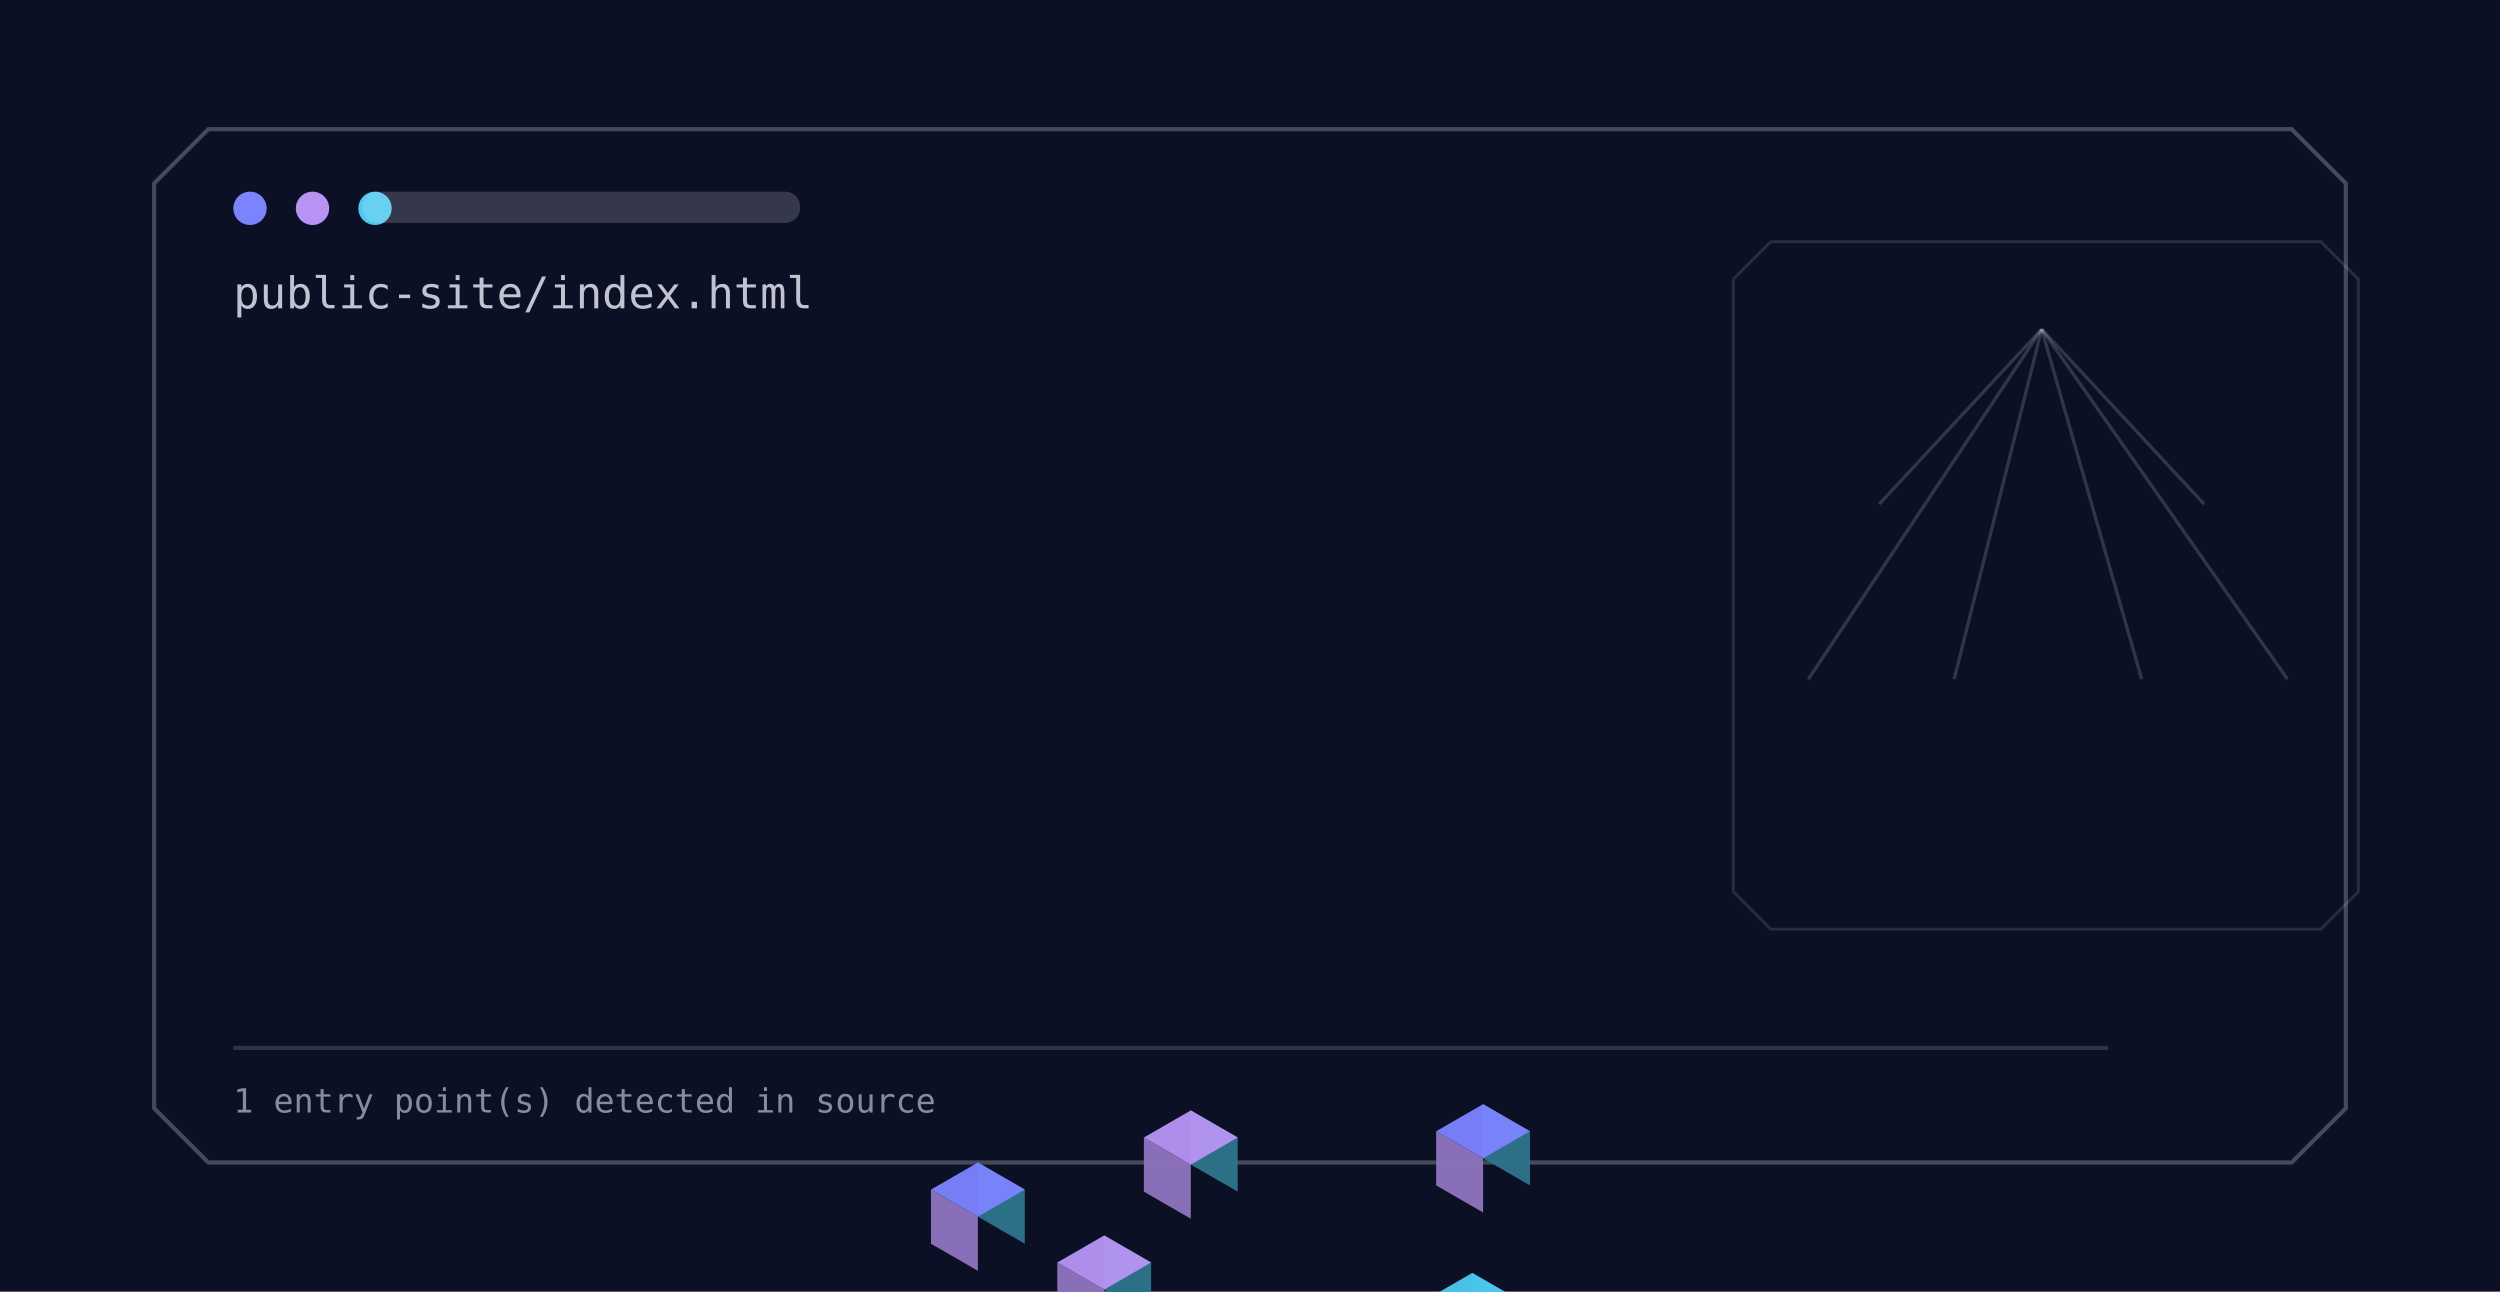
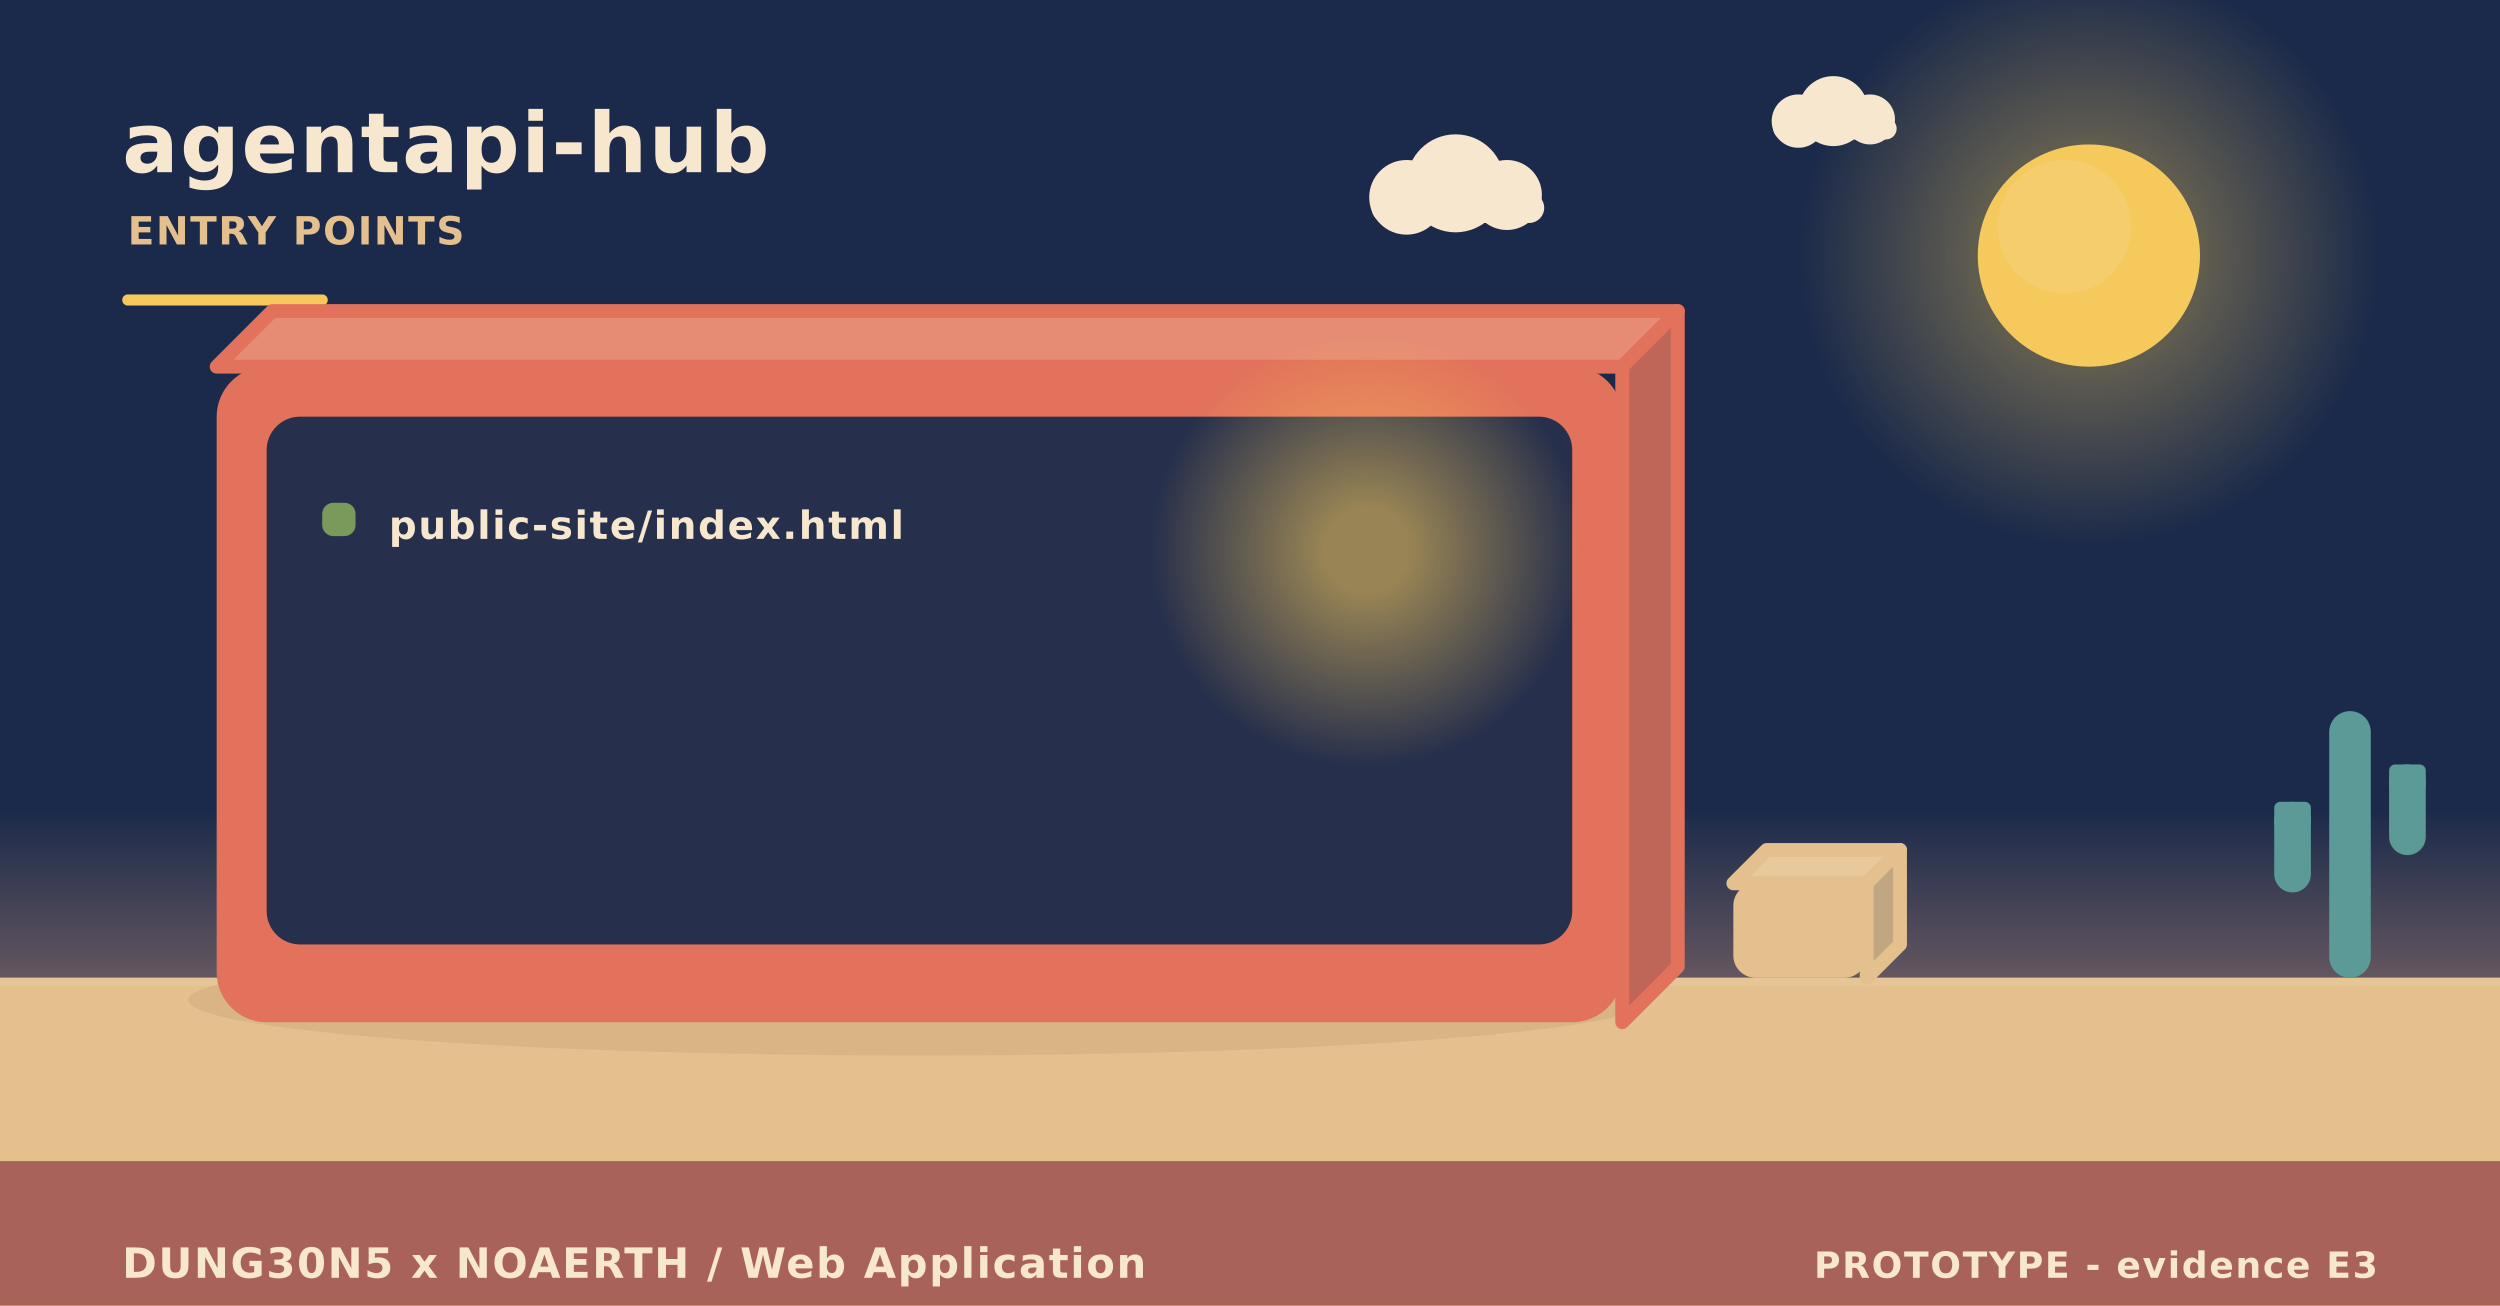
- <svg xmlns="http://www.w3.org/2000/svg" viewBox="0 0 1200 620" width="1200" height="620" role="img" aria-label="agentapi-hub command surface">
-   <rect width="1200" height="620" fill="#0c1024" />
-   <defs>
-     <linearGradient id="gt" x1="0" y1="0" x2="1" y2="1">
-       <stop offset="0%" stop-color="#7c83ff" />
-       <stop offset="100%" stop-color="#b794f4" />
-     </linearGradient>
-   </defs>
-   <path d="M100.00,62.00 H1100.00 L1126.00,88.00 V532.00 L1100.00,558.00 H100.00 L74.00,532.00 V88.00 Z" fill="none" stroke="rgba(238,240,251,0.300)" stroke-width="2.00" opacity="0.85" />
-   <circle cx="120.00" cy="100.00" r="8.00" fill="#7c83ff" opacity="1.00" />
-   <circle cx="150.00" cy="100.00" r="8.00" fill="#b794f4" opacity="1.00" />
-   <circle cx="180.00" cy="100.00" r="8.00" fill="#4cc9f0" opacity="1.00" />
-   <rect x="174.00" y="92.00" width="210.00" height="15.00" rx="7.00" fill="rgba(238,240,251,0.180)" opacity="1.00" />
-   <text x="112" y="148" font-family="ui-monospace,SFMono-Regular,Menlo,monospace" font-size="21" fill="rgba(238,240,251,0.800)">public-site/index.html</text>
-   <path d="M850.00,116.00 H1114.00 L1132.00,134.00 V428.00 L1114.00,446.00 H850.00 L832.00,428.00 V134.00 Z" fill="none" stroke="rgba(238,240,251,0.180)" stroke-width="1.40" opacity="0.70" />
-   <line x1="980.00" y1="158.00" x2="902.00" y2="242.00" stroke="rgba(238,240,251,0.300)" stroke-width="1.60" opacity="0.55" />
-   <line x1="980.00" y1="158.00" x2="1058.00" y2="242.00" stroke="rgba(238,240,251,0.300)" stroke-width="1.60" opacity="0.55" />
-   <line x1="980.00" y1="158.00" x2="868.00" y2="326.00" stroke="rgba(238,240,251,0.300)" stroke-width="1.60" opacity="0.55" />
-   <line x1="980.00" y1="158.00" x2="938.00" y2="326.00" stroke="rgba(238,240,251,0.300)" stroke-width="1.60" opacity="0.55" />
-   <line x1="980.00" y1="158.00" x2="1028.00" y2="326.00" stroke="rgba(238,240,251,0.300)" stroke-width="1.60" opacity="0.55" />
-   <line x1="980.00" y1="158.00" x2="1098.00" y2="326.00" stroke="rgba(238,240,251,0.300)" stroke-width="1.60" opacity="0.55" />
-   <polygon points="711.87,556.00 734.39,569.00 734.39,543.00 711.87,530.00" fill="#2c758b" opacity="0.95" />
-   <polygon points="689.36,569.00 711.87,582.00 711.87,556.00 689.36,543.00" fill="#8f73be" opacity="0.95" />
-   <polygon points="711.87,530.00 734.39,543.00 711.87,556.00 689.36,543.00" fill="#7c83ff" opacity="0.95" />
-   <polygon points="571.58,559.00 594.09,572.00 594.09,546.00 571.58,533.00" fill="#2c758b" opacity="0.95" />
-   <polygon points="549.06,572.00 571.58,585.00 571.58,559.00 549.06,546.00" fill="#8f73be" opacity="0.95" />
-   <polygon points="571.58,533.00 594.09,546.00 571.58,559.00 549.06,546.00" fill="#b794f4" opacity="0.95" />
-   <polygon points="706.68,637.00 729.19,650.00 729.19,624.00 706.68,611.00" fill="#2c758b" opacity="0.95" />
-   <polygon points="684.16,650.00 706.68,663.00 706.68,637.00 684.16,624.00" fill="#8f73be" opacity="0.95" />
-   <polygon points="706.68,611.00 729.19,624.00 706.68,637.00 684.16,624.00" fill="#4cc9f0" opacity="0.95" />
-   <polygon points="469.39,584.00 491.90,597.00 491.90,571.00 469.39,558.00" fill="#2c758b" opacity="0.95" />
-   <polygon points="446.87,597.00 469.39,610.00 469.39,584.00 446.87,571.00" fill="#8f73be" opacity="0.95" />
-   <polygon points="469.39,558.00 491.90,571.00 469.39,584.00 446.87,571.00" fill="#7c83ff" opacity="0.95" />
-   <polygon points="530.01,619.00 552.52,632.00 552.52,606.00 530.01,593.00" fill="#2c758b" opacity="0.95" />
-   <polygon points="507.49,632.00 530.01,645.00 530.01,619.00 507.49,606.00" fill="#8f73be" opacity="0.95" />
-   <polygon points="530.01,593.00 552.52,606.00 530.01,619.00 507.49,606.00" fill="#b794f4" opacity="0.95" />
-   <polygon points="607.95,664.00 630.47,677.00 630.47,651.00 607.95,638.00" fill="#2c758b" opacity="0.95" />
-   <polygon points="585.43,677.00 607.95,690.00 607.95,664.00 585.43,651.00" fill="#8f73be" opacity="0.95" />
-   <polygon points="607.95,638.00 630.47,651.00 607.95,664.00 585.43,651.00" fill="#4cc9f0" opacity="0.95" />
-   <polygon points="668.57,699.00 691.09,712.00 691.09,686.00 668.57,673.00" fill="#2c758b" opacity="0.95" />
-   <polygon points="646.05,712.00 668.57,725.00 668.57,699.00 646.05,686.00" fill="#8f73be" opacity="0.95" />
-   <polygon points="668.57,673.00 691.09,686.00 668.57,699.00 646.05,686.00" fill="#7c83ff" opacity="0.95" />
-   <rect x="112.00" y="502.00" width="900.00" height="2.00" rx="0.00" fill="rgba(238,240,251,0.160)" opacity="1.00" />
-   <text x="112" y="534" font-family="ui-monospace,Menlo,monospace" font-size="16" fill="rgba(238,240,251,0.550)">1 entry point(s) detected in source</text>
+ <svg xmlns="http://www.w3.org/2000/svg" width="900" height="470" viewBox="0 0 900 470" role="img" aria-label="agentapi-hub - how it is operated">
+   <linearGradient id="skyt" x1="0" y1="0" x2="0" y2="1">
+     <stop offset="0" stop-color="#1b2a4a" />
+     <stop offset="0.62" stop-color="#1b2a4a" />
+     <stop offset="1" stop-color="#f3ad8a" />
+   </linearGradient>
+   <rect width="900" height="470" fill="url(#skyt)" />
+   <radialGradient id="sunt">
+     <stop offset="0.35" stop-color="#f5c95c" stop-opacity="0.34" />
+     <stop offset="1" stop-color="#f5c95c" stop-opacity="0" />
+   </radialGradient>
+   <circle cx="752" cy="92" r="104" fill="url(#sunt)" />
+   <circle cx="752" cy="92" r="40" fill="#f5c95c" />
+   <circle cx="743.2" cy="81.6" r="24" fill="#f5d27e" opacity="0.5" />
+   <g>
+     <circle cx="524" cy="66" r="17.64" fill="#f6e7ce" />
+     <circle cx="506.36" cy="71.04" r="13.44" fill="#f6e7ce" />
+     <circle cx="542.48" cy="70.2" r="12.6" fill="#f6e7ce" />
+     <rect x="493.76" y="69.36" width="62.16" height="10.92" rx="5.46" fill="#f6e7ce" />
+   </g>
+   <g>
+     <circle cx="660" cy="40" r="12.6" fill="#f6e7ce" />
+     <circle cx="647.4" cy="43.6" r="9.6" fill="#f6e7ce" />
+     <circle cx="673.2" cy="43" r="9" fill="#f6e7ce" />
+     <rect x="638.4" y="42.4" width="44.4" height="7.8" rx="3.9" fill="#f6e7ce" />
+   </g>
+   <rect x="0" y="352" width="900" height="118" fill="#e3c08d" />
+   <rect x="0" y="352" width="900" height="3" fill="#e6c596" />
+   <text x="44" y="62" font-family="Verdana,DejaVu Sans,sans-serif" font-size="30" font-weight="700" letter-spacing="0.6" fill="#f6e7ce" text-anchor="start">agentapi-hub</text>
+   <text x="46" y="88" font-family="Verdana,DejaVu Sans,sans-serif" font-size="14" font-weight="700" letter-spacing="0.6" fill="#e3c08d" text-anchor="start">ENTRY POINTS</text>
+   <rect x="44" y="106" width="74" height="4" rx="2" fill="#f5c95c" />
+   <ellipse cx="331" cy="360" rx="263.2" ry="20" fill="rgba(138,90,68,0.11)" />
+   <path d="M78,132 L584,132 L604,112 L98,112 Z" fill="#e68c74" stroke="#e2725b" stroke-width="5" stroke-linejoin="round" />
+   <path d="M584,132 L604,112 L604,348 L584,368 Z" fill="#c06658" stroke="#e2725b" stroke-width="5" stroke-linejoin="round" />
+   <rect x="78" y="132" width="506" height="236" rx="18" fill="#e2725b" />
+   <rect x="96" y="150" width="470" height="190" rx="12" fill="#1b2a4a" opacity="0.94" />
+   <radialGradient id="lamp2272">
+     <stop offset="0.2" stop-color="#f5c95c" stop-opacity="0.55" />
+     <stop offset="1" stop-color="#f5c95c" stop-opacity="0" />
+   </radialGradient>
+   <circle cx="492" cy="198" r="78" fill="url(#lamp2272)" />
+   <rect x="116" y="181" width="12" height="12" rx="4" fill="#7a9a5c" />
+   <text x="140" y="194" font-family="Verdana,DejaVu Sans,sans-serif" font-size="14" font-weight="700" letter-spacing="0.6" fill="#f6e7ce" text-anchor="start">public-site/index.html</text>
+   <path d="M624,318 L672,318 L684,306 L636,306 Z" fill="#e7c99b" stroke="#e3c08d" stroke-width="5" stroke-linejoin="round" />
+   <path d="M672,318 L684,306 L684,340 L672,352 Z" fill="#c1a682" stroke="#e3c08d" stroke-width="5" stroke-linejoin="round" />
+   <rect x="624" y="318" width="48" height="34" rx="8" fill="#e3c08d" />
+   <rect x="838.52" y="256" width="14.96" height="96" rx="7.48" fill="#5b9a97" />
+   <rect x="818.72" y="288.64" width="13.2" height="32.64" rx="6.6" fill="#5b9a97" />
+   <rect x="818.72" y="288.64" width="13.2" height="9.6" rx="2.2" fill="#5b9a97" />
+   <rect x="860.08" y="275.2" width="13.2" height="32.64" rx="6.6" fill="#5b9a97" />
+   <rect x="860.08" y="275.2" width="13.2" height="9.6" rx="2.2" fill="#5b9a97" />
+   <rect x="0" y="418" width="900" height="52" rx="0" fill="#a65c56" opacity="0.94" />
+   <text x="44" y="460" font-family="Verdana,DejaVu Sans,sans-serif" font-size="15" font-weight="700" letter-spacing="0.6" fill="#f6e7ce" text-anchor="start">DUNG30N5 x NOAERTH  /  Web Application</text>
+   <text x="856" y="460" font-family="Verdana,DejaVu Sans,sans-serif" font-size="13" font-weight="700" letter-spacing="0.6" fill="#f6e7ce" text-anchor="end">PROTOTYPE  -  evidence E3</text>
</svg>
